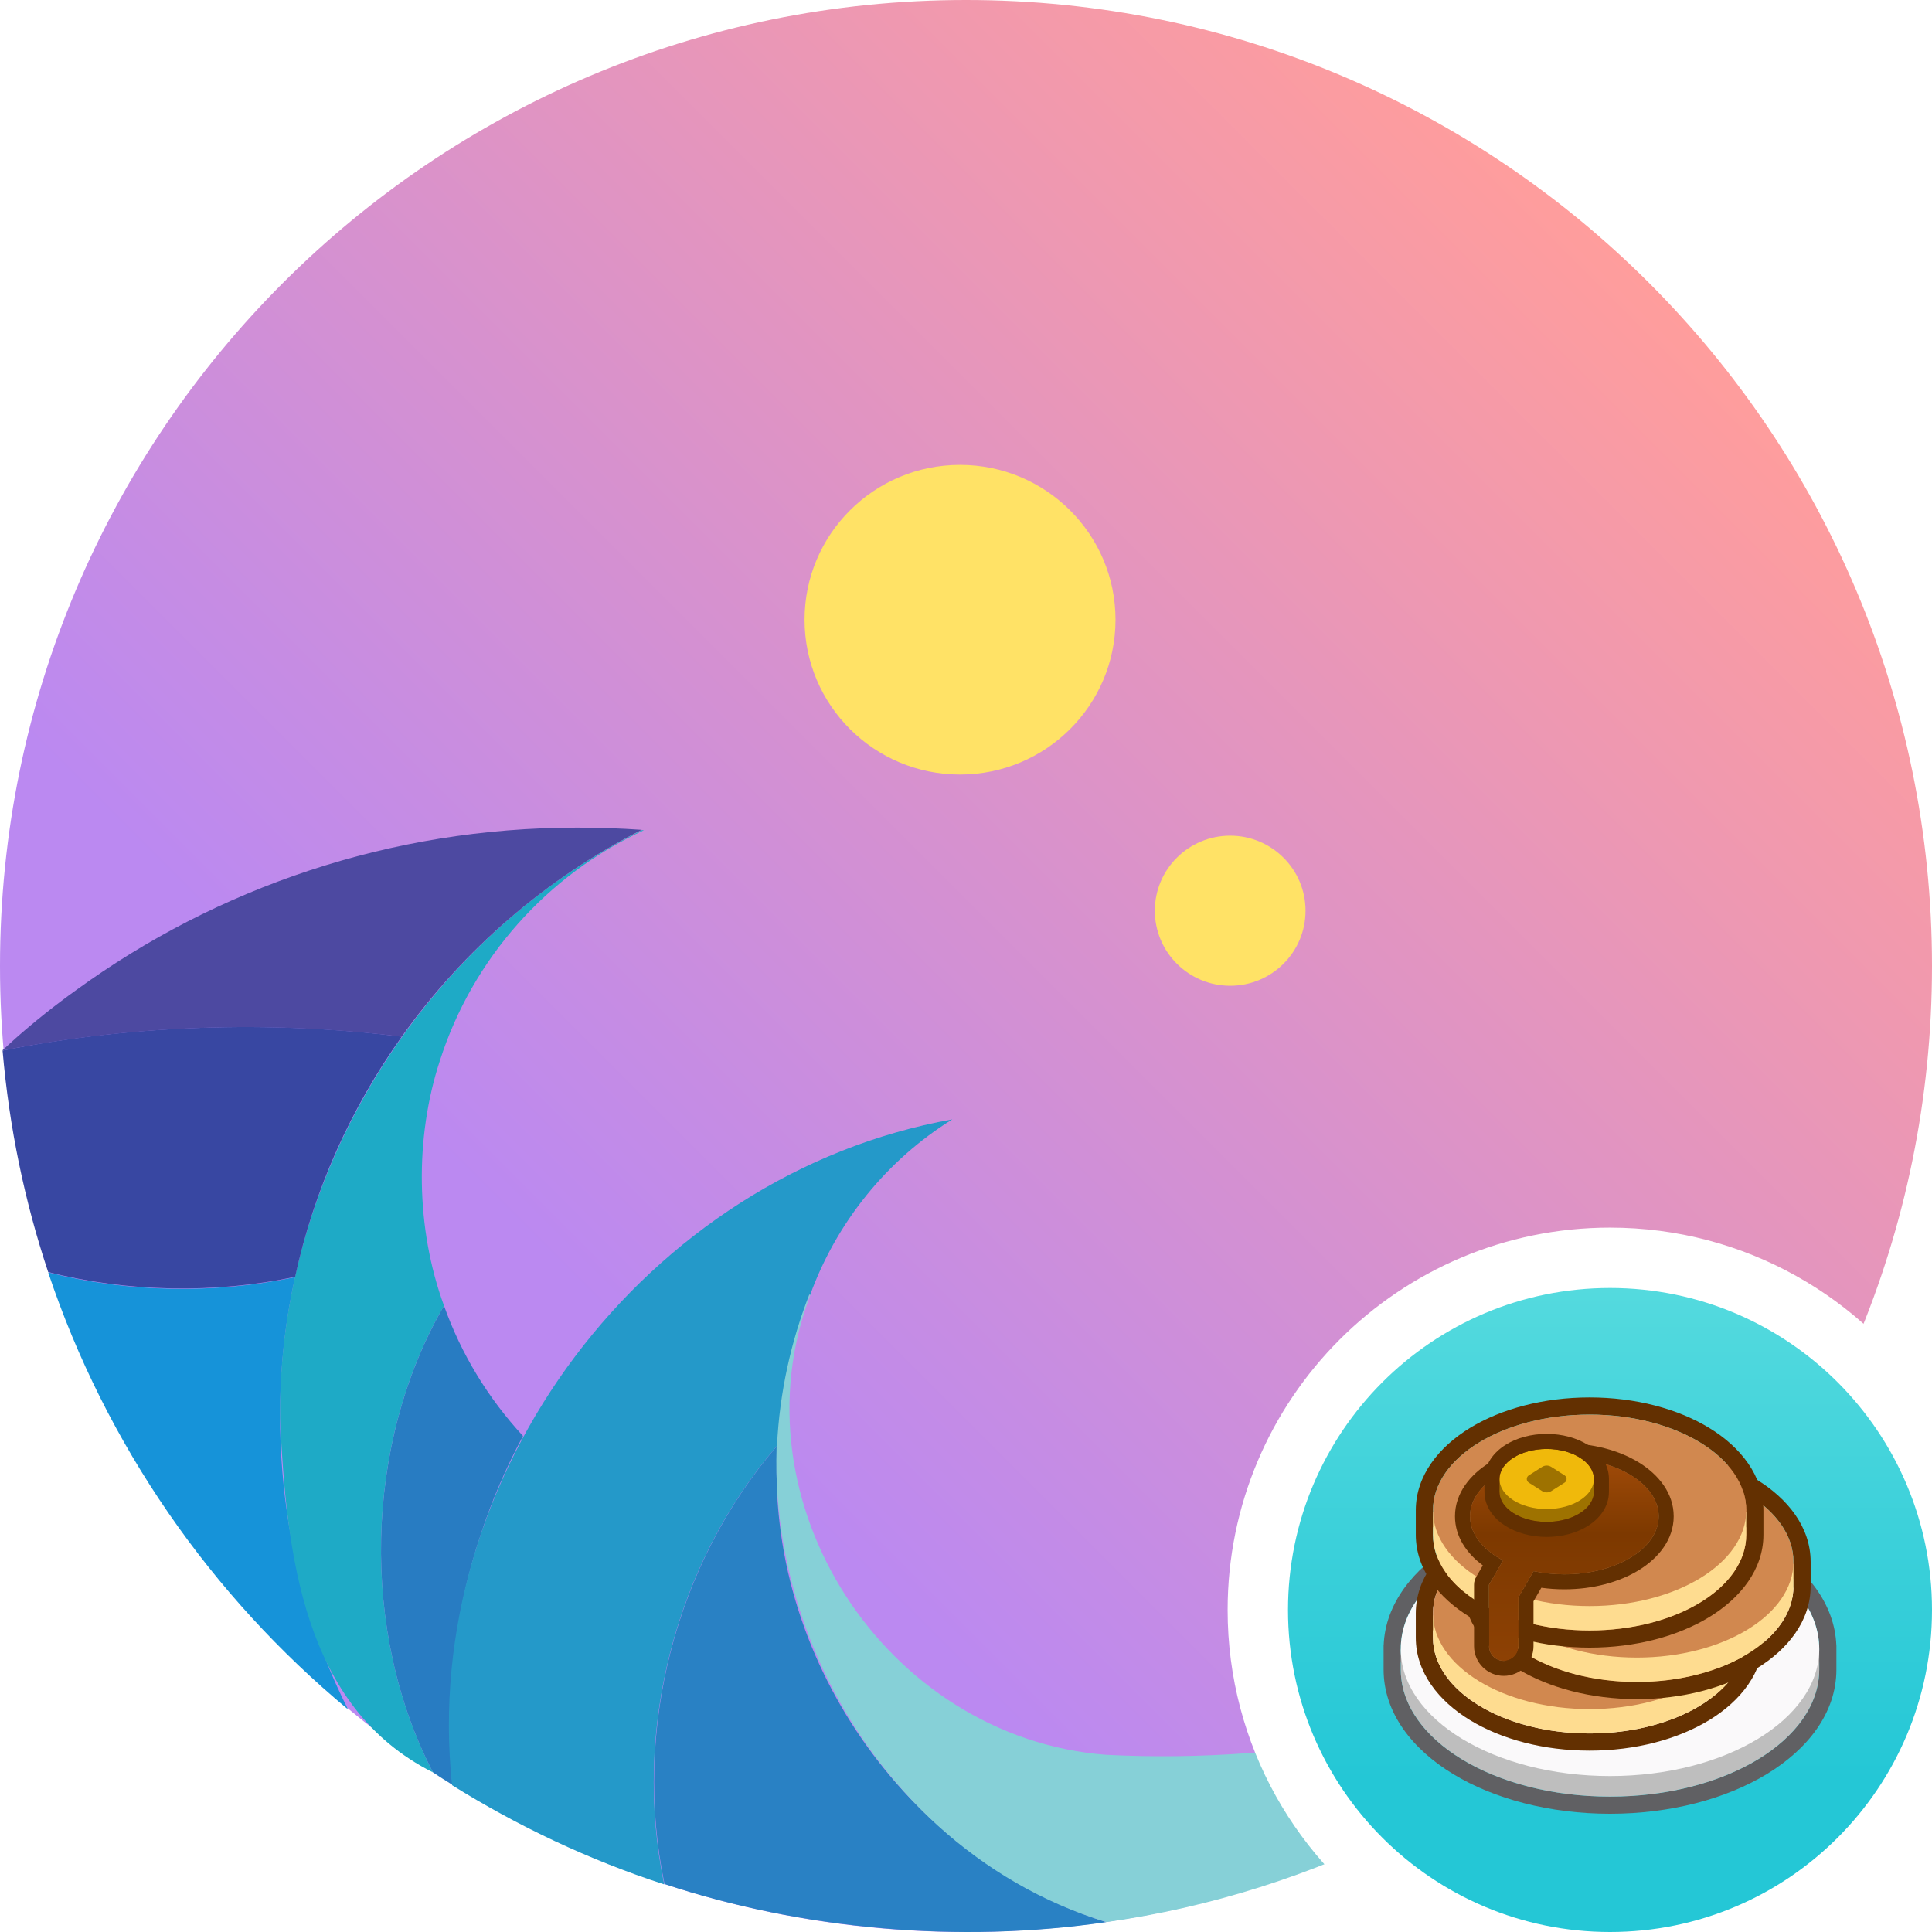
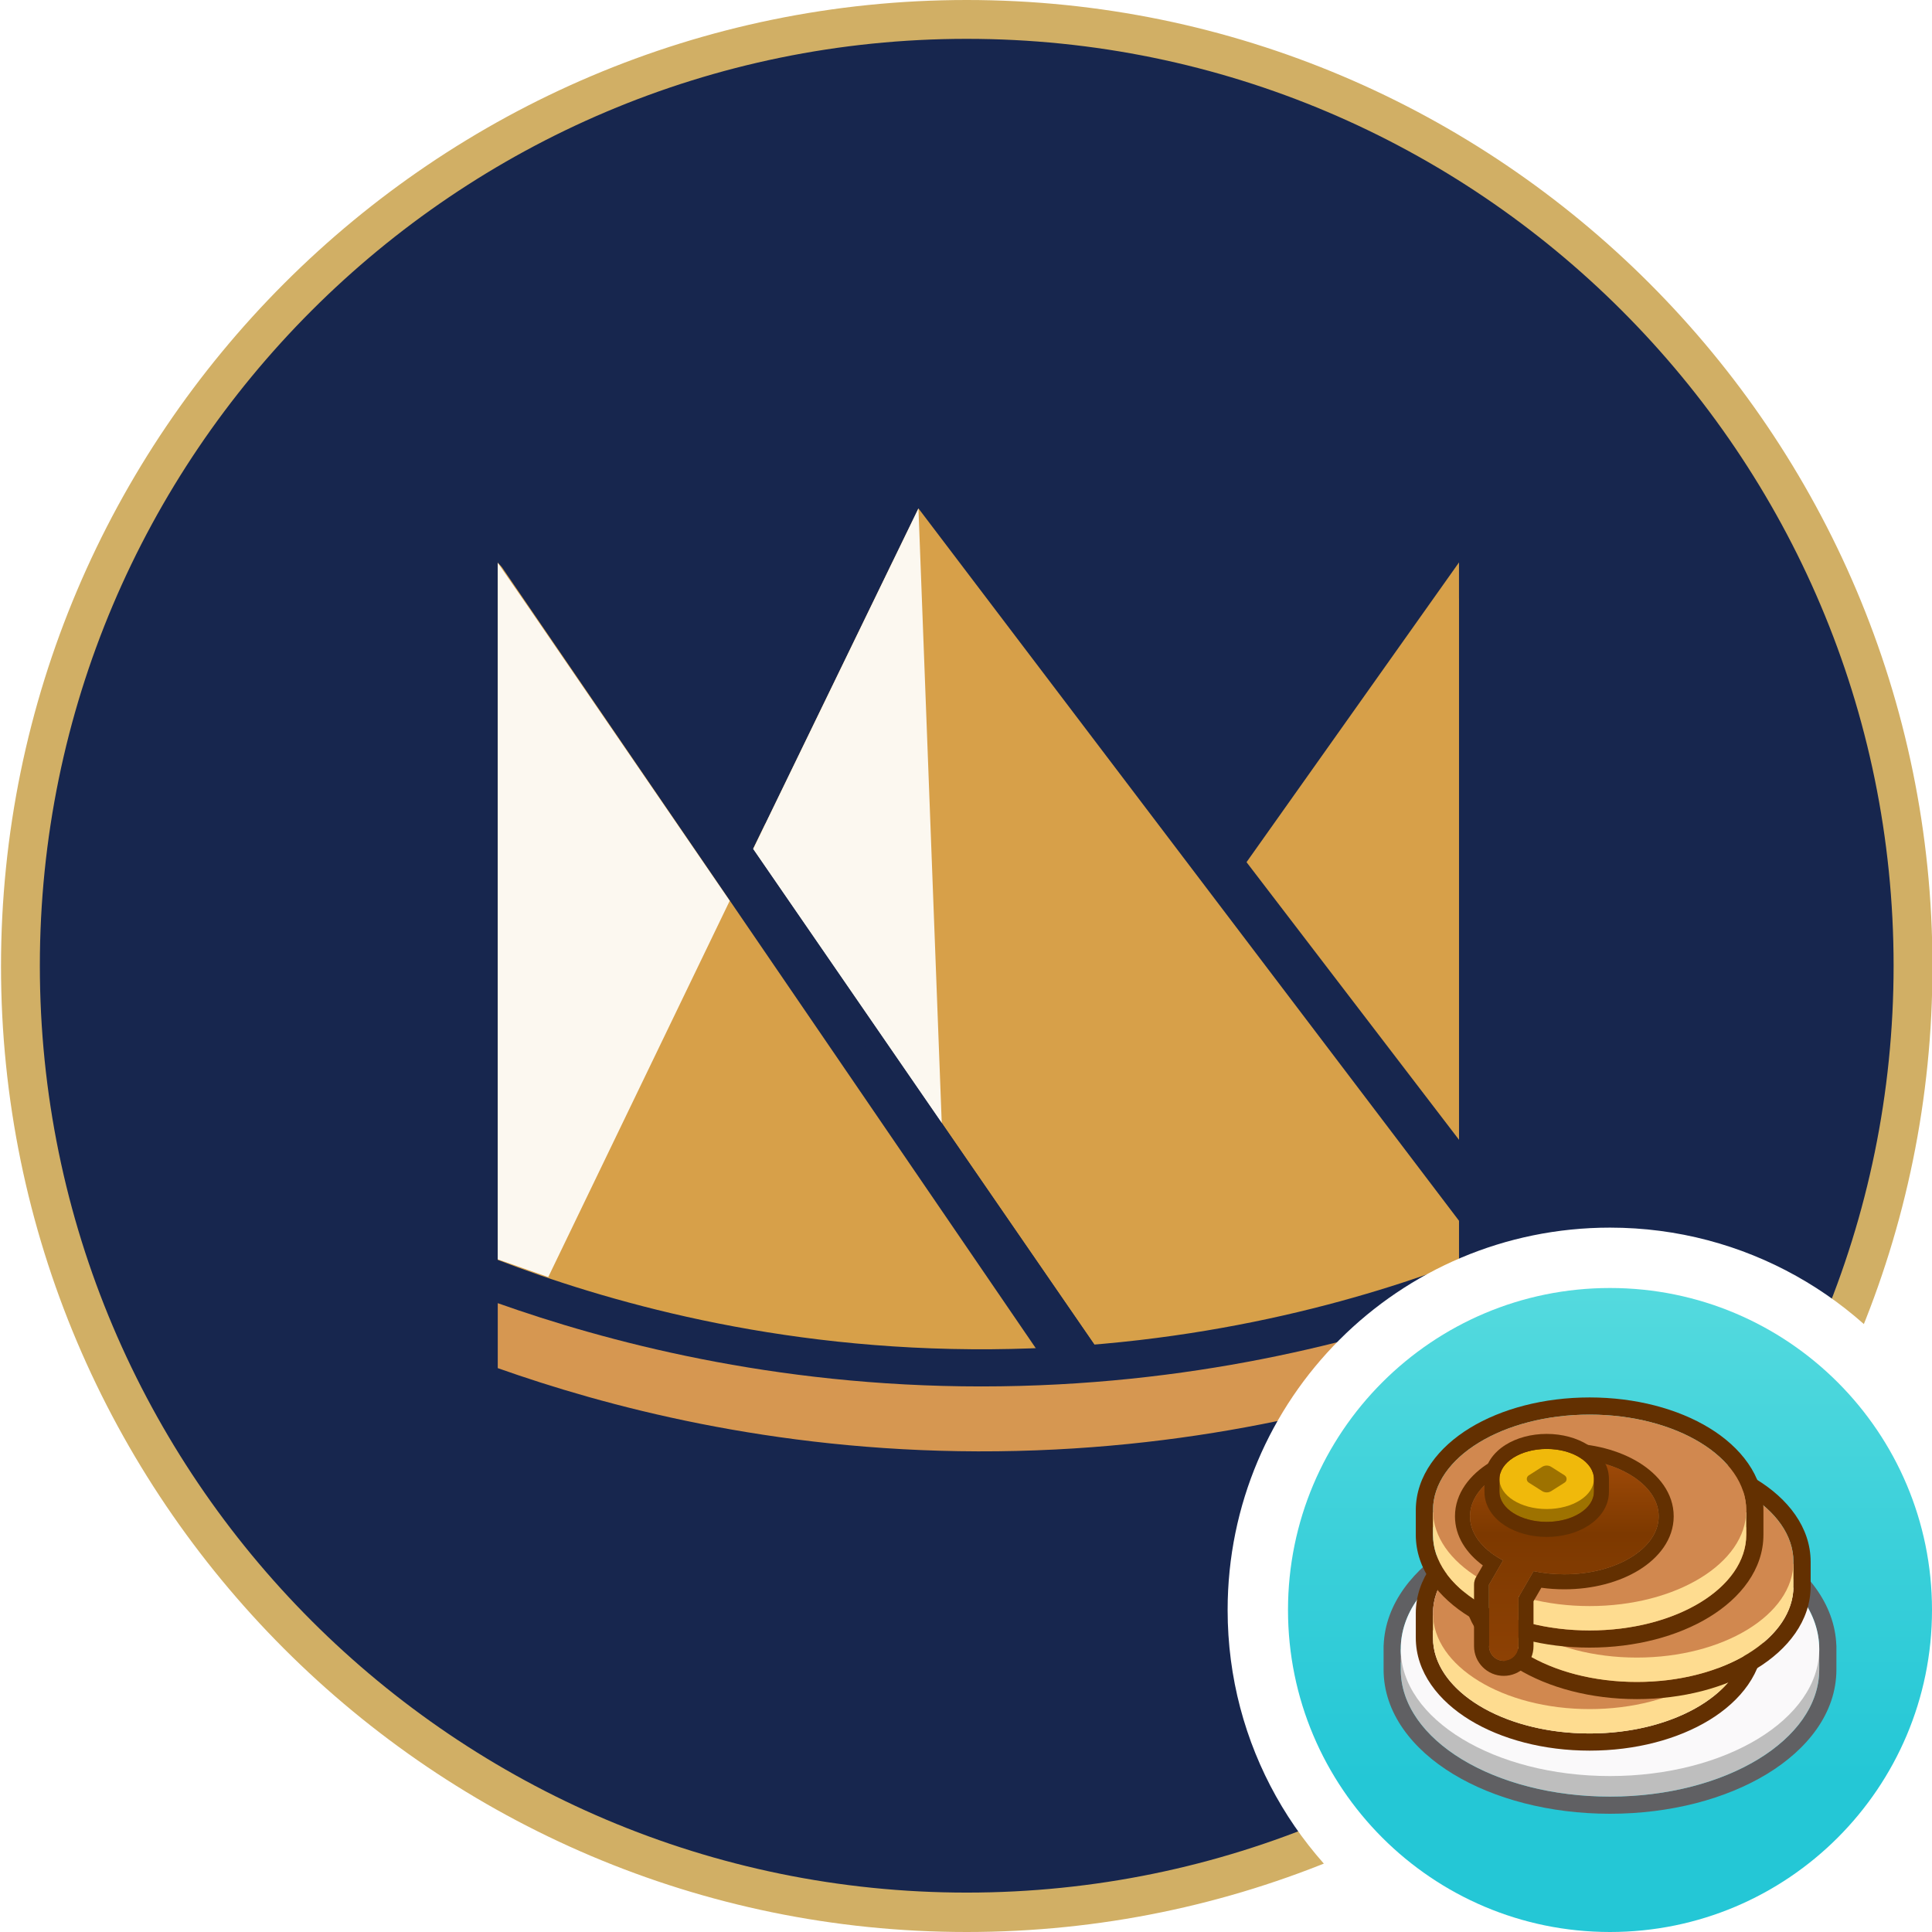
<svg xmlns="http://www.w3.org/2000/svg" width="96" height="96" viewBox="0 0 96 96" fill="none">
  <mask id="mask0" mask-type="alpha" maskUnits="userSpaceOnUse" x="0" y="0" width="96" height="96">
    <path fill-rule="evenodd" clip-rule="evenodd" d="M96 0H0V96H69.749C64.487 92.621 61 86.718 61 80C61 69.507 69.507 61 80 61C86.718 61 92.621 64.487 96 69.749V0Z" fill="#C4C4C4" />
  </mask>
  <g mask="url(#mask0)">
-     <path d="M48 96C74.51 96 96 74.51 96 48C96 21.49 74.51 0 48 0C21.49 0 0 21.49 0 48C0 74.51 21.49 96 48 96Z" fill="url(#paint0_linear)" />
-     <path d="M17.295 84.941C10.483 79.284 5.26 71.79 2.393 63.224C6.301 64.224 10.666 64.315 14.665 63.46C13.058 70.572 14.081 78.611 17.295 84.941Z" fill="#1693D9" />
-     <path d="M54.972 95.509C47.685 96.582 39.832 95.873 33.02 93.617C31.431 85.996 33.549 77.72 38.627 71.827C38.006 82.286 44.982 92.344 54.972 95.509Z" fill="#2981C4" />
-     <path d="M23.888 76.247C22.592 80.103 22.08 84.504 22.482 88.688C22.153 88.488 21.843 88.288 21.514 88.07C17.898 81.085 18.081 71.772 22.062 64.879C22.92 67.298 24.272 69.499 25.988 71.354C25.148 72.918 24.436 74.555 23.888 76.247Z" fill="#287CC2" />
-     <path d="M82.312 81.722C75.025 89.124 65.309 94.054 54.972 95.509C42.279 91.635 35.138 76.483 40.234 64.297C40.252 64.315 40.252 64.315 40.27 64.333C36.344 74.61 43.996 86.36 54.972 87.196C64.341 87.669 73.856 85.778 82.312 81.722Z" fill="#86D0D7" />
-     <path d="M47.32 55.621C44.069 57.64 41.567 60.732 40.252 64.352C40.234 64.334 40.234 64.334 40.215 64.315C39.302 66.662 38.736 69.19 38.608 71.845C33.531 77.739 31.413 86.014 33.002 93.635C29.258 92.417 25.733 90.743 22.464 88.706C20.82 73.319 32.088 58.349 47.32 55.621Z" fill="#2499C9" />
-     <path d="M21.861 52.693C20.601 56.531 20.656 61.041 22.062 64.879C18.081 71.754 17.898 81.085 21.514 88.07C15.067 84.832 14.227 77.229 13.916 70.463C13.807 58.295 21.003 46.69 31.887 41.252C31.924 41.252 31.96 41.252 31.997 41.252C27.194 43.471 23.486 47.618 21.861 52.693Z" fill="#1EAAC6" />
-     <path d="M31.888 41.234C27.121 43.653 23.03 47.2 19.962 51.51C17.423 51.201 14.812 51.037 12.182 51.037C8.054 51.037 4.018 51.438 0.128 52.201C0.128 52.201 0.128 52.201 0.128 52.183C0.347 51.983 0.566 51.783 0.785 51.583C1.735 50.746 2.74 49.946 3.781 49.2C10.757 44.126 19.377 41.124 28.673 41.124C29.769 41.124 30.828 41.161 31.888 41.234Z" fill="#4D49A1" />
-     <path d="M47.703 38.487C51.97 38.487 55.429 35.043 55.429 30.793C55.429 26.544 51.97 23.1 47.703 23.1C43.437 23.1 39.978 26.544 39.978 30.793C39.978 35.043 43.437 38.487 47.703 38.487Z" fill="#FFE266" />
-     <path d="M61.127 48.982C63.194 48.982 64.871 47.313 64.871 45.254C64.871 43.194 63.194 41.525 61.127 41.525C59.059 41.525 57.383 43.194 57.383 45.254C57.383 47.313 59.059 48.982 61.127 48.982Z" fill="#FFE266" />
-     <path d="M19.962 51.511C17.441 55.057 15.615 59.077 14.665 63.442C10.684 64.297 6.301 64.206 2.393 63.206C1.224 59.696 0.457 56.021 0.128 52.202C6.484 50.928 13.46 50.692 19.962 51.511Z" fill="#3847A2" />
+     <path d="M48.036 94.952C73.975 94.952 95.002 73.925 95.002 47.986C95.002 22.048 73.975 1.02 48.036 1.02C22.098 1.02 1.07 22.048 1.07 47.986C1.07 73.925 22.098 94.952 48.036 94.952Z" fill="#17264E" />
+     <path d="M72.801 61.031C72.801 61.003 72.774 61.003 72.774 60.975C72.636 60.755 72.608 60.534 72.691 60.369C72.691 60.341 72.691 60.286 72.719 60.258C72.498 59.624 72.195 59.017 72.222 58.383C71.809 57.942 71.974 57.059 72.719 57.115C72.774 57.115 72.857 57.142 72.912 57.142V27.909H49.856C49.801 27.992 49.718 28.075 49.636 28.13C49.553 28.185 49.47 28.24 49.388 28.268C49.194 28.378 48.946 28.433 48.726 28.461C48.505 28.461 48.229 28.378 48.009 28.268C47.953 28.24 47.898 28.212 47.843 28.185C47.733 28.102 47.623 28.02 47.54 27.909H24.733V62.603C29.917 64.588 38.467 67.126 49.277 67.043C59.591 66.96 67.782 64.561 72.884 62.603V61.224C72.857 61.141 72.829 61.086 72.801 61.031Z" fill="#D7A049" />
+     <path d="M24.733 27.882L51.483 67.015H54.517L27.573 27.882H24.733Z" fill="#17264E" />
+     <path d="M47.485 27.882L73.16 61.61V57.501L50.491 27.882H47.485Z" fill="#17264E" />
+     <path d="M24.733 27.964L45.637 25.262L38.025 40.954L24.733 27.964Z" fill="#17264E" />
+     <path d="M73.794 26.117L61.439 43.546L49.277 26.117H73.794Z" fill="#17264E" />
+     <path d="M45.637 25.262L36.757 43.546L31.379 33.397L45.637 25.262Z" fill="#17264E" />
+     <path d="M37.419 42.195L45.637 25.262L72.884 61.169L37.419 42.195Z" fill="#D7A049" />
+     <path d="M27.242 63.458L36.26 44.76L26.277 30.198L24.733 27.964V62.575L27.242 63.458Z" fill="#FCF8F0" />
+     <path d="M45.637 25.262L46.795 55.818L37.419 42.195L45.637 25.262Z" fill="#FCF8F0" />
+     <path d="M24.733 64.754V67.981C30.027 69.856 38.301 72.09 48.588 72.117C59.095 72.145 67.534 69.883 72.884 67.981C72.884 66.905 72.884 65.829 72.884 64.754C67.562 66.629 59.205 68.891 48.753 68.891C38.356 68.891 30.027 66.629 24.733 64.754Z" fill="#D69751" />
+     <path d="M48.036 96C21.561 96 0.05 74.461 0.05 48.014C0.05 21.539 21.589 0 48.036 0C74.511 0 96.022 21.539 96.022 47.986C96.05 74.461 74.511 96 48.036 96ZM48.036 1.93C22.637 1.93 1.98 22.587 1.98 47.986C1.98 73.386 22.637 94.042 48.036 94.042C73.436 94.042 94.092 73.386 94.092 47.986C94.092 22.587 73.436 1.93 48.036 1.93Z" fill="#D1AF65" />
+     <path d="M49.801 24.738L49.36 28.24L52.09 30.198V26.117L49.801 24.738Z" fill="#17264E" />
+     <path d="M54.517 67.015L35.185 38.941L34.992 40.237L53.524 67.539L54.517 67.015Z" fill="#17264E" />
+     <path d="M72.498 27.964V69.387H73.794L74.098 27.882L72.498 27.964Z" fill="#17264E" />
+     <path d="M73.794 25.262H72.498V29.729H73.794V25.262Z" fill="#17264E" />
+     <path d="M24.733 26.117V27.964H26.304L24.733 26.117Z" fill="#17264E" />
  </g>
-   <circle cx="80" cy="80" r="16" fill="url(#paint1_linear)" />
+   <circle cx="80" cy="80" r="16" fill="url(#paint0_linear)" />
  <path fill-rule="evenodd" clip-rule="evenodd" d="M69.607 81.758C69.605 81.818 69.603 81.878 69.603 81.938C69.603 82.165 69.623 82.39 69.662 82.611H69.603V82.959C69.603 83.129 69.614 83.298 69.636 83.464C70.059 86.715 74.538 89.272 80 89.272C85.462 89.272 89.941 86.715 90.364 83.464C90.386 83.298 90.397 83.129 90.397 82.959V82.611H90.338C90.377 82.39 90.397 82.165 90.397 81.938C90.397 81.878 90.395 81.818 90.393 81.758C90.236 78.355 85.643 75.625 80 75.625C74.357 75.625 69.764 78.355 69.607 81.758ZM68.753 81.758C68.831 79.681 70.242 77.937 72.206 76.745C74.241 75.509 76.999 74.772 80 74.772C83.001 74.772 85.759 75.509 87.794 76.745C89.758 77.937 91.169 79.681 91.247 81.758H91.25V82.959C91.25 85.115 89.815 86.925 87.794 88.152C85.759 89.388 83.001 90.125 80 90.125C76.999 90.125 74.241 89.388 72.206 88.152C70.185 86.925 68.75 85.115 68.75 82.959V81.758H68.753Z" fill="#606063" />
  <path d="M90.397 82.959C90.397 86.446 85.742 89.272 80 89.272C74.258 89.272 69.603 86.446 69.603 82.959V81.96H90.397V82.959Z" fill="#BEBEBE" />
  <path d="M90.397 81.938C90.397 85.424 85.742 88.251 80 88.251C74.258 88.251 69.603 85.424 69.603 81.938C69.603 78.451 74.258 75.625 80 75.625C85.742 75.625 90.397 78.451 90.397 81.938Z" fill="#FAF9FA" />
  <path fill-rule="evenodd" clip-rule="evenodd" d="M71.203 80.154C71.203 80.159 71.203 80.162 71.203 80.166C71.203 80.453 71.244 80.735 71.324 81.008H71.203V81.377C71.203 81.54 71.216 81.702 71.242 81.861C71.639 84.261 74.955 86.135 78.987 86.135C83.019 86.135 86.335 84.261 86.732 81.861C86.758 81.702 86.771 81.54 86.771 81.377V81.008H86.65C86.728 80.742 86.769 80.469 86.771 80.19C86.771 80.182 86.771 80.174 86.771 80.166C86.771 80.162 86.771 80.159 86.771 80.154C86.761 77.533 83.28 75.409 78.987 75.409C74.694 75.409 71.213 77.533 71.203 80.154ZM70.35 80.154H70.35V81.377C70.35 83.101 71.489 84.523 73.038 85.469C74.601 86.424 76.707 86.988 78.987 86.988C81.267 86.988 83.373 86.424 84.936 85.469C86.485 84.523 87.624 83.101 87.624 81.377V80.193C87.624 80.184 87.624 80.175 87.624 80.166C87.624 78.443 86.485 77.021 84.936 76.075C83.373 75.119 81.267 74.556 78.987 74.556C76.707 74.556 74.601 75.119 73.038 76.075C71.493 77.019 70.355 78.436 70.35 80.154Z" fill="#633001" />
  <path d="M86.771 81.377C86.771 84.005 83.286 86.135 78.987 86.135C74.688 86.135 71.203 84.005 71.203 81.377V80.261H86.771V81.377Z" fill="#FEDC90" />
  <path d="M86.771 80.166C86.771 82.794 83.286 84.924 78.987 84.924C74.688 84.924 71.203 82.794 71.203 80.166C71.203 77.539 74.688 75.409 78.987 75.409C83.286 75.409 86.771 77.539 86.771 80.166Z" fill="#D1884F" />
  <path fill-rule="evenodd" clip-rule="evenodd" d="M73.549 77.595C73.549 77.599 73.549 77.603 73.549 77.607C73.549 77.894 73.59 78.175 73.67 78.448H73.549V78.818C73.549 78.981 73.562 79.142 73.588 79.301C73.985 81.702 77.301 83.575 81.333 83.575C85.365 83.575 88.681 81.702 89.078 79.301C89.104 79.142 89.117 78.981 89.117 78.818V78.448H88.996C89.073 78.183 89.115 77.909 89.117 77.63C89.117 77.623 89.117 77.615 89.117 77.607C89.117 77.603 89.117 77.599 89.117 77.595C89.107 74.973 85.626 72.85 81.333 72.85C77.04 72.85 73.559 74.973 73.549 77.595ZM72.696 77.595H72.695V78.818C72.695 80.541 73.835 81.963 75.384 82.91C76.947 83.865 79.052 84.428 81.333 84.428C83.613 84.428 85.719 83.865 87.282 82.91C88.831 81.963 89.97 80.541 89.97 78.818V77.634C89.97 77.625 89.97 77.616 89.97 77.607C89.97 75.884 88.831 74.462 87.282 73.515C85.719 72.56 83.613 71.997 81.333 71.997C79.053 71.997 76.947 72.56 75.384 73.515C73.839 74.46 72.701 75.877 72.696 77.595Z" fill="#633001" />
  <path d="M89.117 78.818C89.117 81.445 85.632 83.575 81.333 83.575C77.034 83.575 73.549 81.445 73.549 78.818V77.702H89.117V78.818Z" fill="#FEDC90" />
  <path d="M89.117 77.607C89.117 80.234 85.632 82.364 81.333 82.364C77.034 82.364 73.549 80.234 73.549 77.607C73.549 74.98 77.034 72.85 81.333 72.85C85.632 72.85 89.117 74.98 89.117 77.607Z" fill="#D1884F" />
  <path fill-rule="evenodd" clip-rule="evenodd" d="M71.203 75.036C71.203 75.04 71.203 75.044 71.203 75.048C71.203 75.335 71.244 75.616 71.324 75.889H71.203V76.259C71.203 76.422 71.216 76.583 71.242 76.742C71.639 79.142 74.955 81.016 78.987 81.016C83.019 81.016 86.335 79.142 86.732 76.742C86.758 76.583 86.771 76.422 86.771 76.259V75.889H86.65C86.728 75.623 86.769 75.35 86.771 75.071C86.771 75.063 86.771 75.056 86.771 75.048C86.771 75.044 86.771 75.04 86.771 75.036C86.761 72.414 83.28 70.291 78.987 70.291C74.694 70.291 71.213 72.414 71.203 75.036ZM70.35 75.036H70.35V76.259C70.35 77.982 71.489 79.404 73.038 80.35C74.601 81.306 76.707 81.869 78.987 81.869C81.267 81.869 83.373 81.306 84.936 80.35C86.485 79.404 87.624 77.982 87.624 76.259V75.074C87.624 75.066 87.624 75.057 87.624 75.048C87.624 73.325 86.485 71.902 84.936 70.956C83.373 70.001 81.267 69.438 78.987 69.438C76.707 69.438 74.601 70.001 73.038 70.956C71.493 71.9 70.355 73.318 70.35 75.036Z" fill="#633001" />
  <path d="M86.771 76.259C86.771 78.886 83.286 81.016 78.987 81.016C74.688 81.016 71.203 78.886 71.203 76.259V75.143H86.771V76.259Z" fill="#FEDC90" />
  <path d="M86.771 75.048C86.771 77.675 83.286 79.805 78.987 79.805C74.688 79.805 71.203 77.675 71.203 75.048C71.203 72.42 74.688 70.291 78.987 70.291C83.286 70.291 86.771 72.42 86.771 75.048Z" fill="#D1884F" />
-   <path fill-rule="evenodd" clip-rule="evenodd" d="M73.044 75.344C73.044 76.221 73.681 77.007 74.687 77.535L73.99 78.742L73.99 78.742H73.99V81.796C73.99 82.2 74.317 82.527 74.721 82.527C75.125 82.527 75.453 82.2 75.453 81.796V79.367L76.202 78.069C76.681 78.17 77.196 78.226 77.731 78.226C80.32 78.226 82.419 76.935 82.419 75.344C82.419 73.752 80.32 72.462 77.731 72.462C75.142 72.462 73.044 73.752 73.044 75.344Z" fill="url(#paint2_linear)" />
+   <path fill-rule="evenodd" clip-rule="evenodd" d="M73.044 75.344C73.044 76.221 73.681 77.007 74.687 77.535L73.99 78.742L73.99 78.742H73.99V81.796C73.99 82.2 74.317 82.527 74.721 82.527C75.125 82.527 75.453 82.2 75.453 81.796V79.367L76.202 78.069C76.681 78.17 77.196 78.226 77.731 78.226C80.32 78.226 82.419 76.935 82.419 75.344C82.419 73.752 80.32 72.462 77.731 72.462C75.142 72.462 73.044 73.752 73.044 75.344Z" fill="url(#paint1_linear)" />
  <path fill-rule="evenodd" clip-rule="evenodd" d="M74.687 77.535C74.576 77.477 74.469 77.415 74.367 77.35C73.548 76.831 73.044 76.124 73.044 75.344C73.044 73.752 75.142 72.462 77.731 72.462C80.32 72.462 82.419 73.752 82.419 75.344C82.419 76.935 80.32 78.226 77.731 78.226C77.196 78.226 76.681 78.17 76.202 78.069L75.453 79.367V81.796C75.453 82.2 75.125 82.527 74.721 82.527C74.317 82.527 73.99 82.2 73.99 81.796V78.742L74.687 77.535ZM73.244 78.755V81.796C73.244 82.612 73.905 83.273 74.721 83.273C75.537 83.273 76.199 82.612 76.199 81.796V79.567L76.588 78.894C76.957 78.945 77.34 78.972 77.731 78.972C79.141 78.972 80.453 78.622 81.437 78.017C82.408 77.42 83.165 76.496 83.165 75.344C83.165 74.192 82.408 73.267 81.437 72.67C80.453 72.065 79.141 71.715 77.731 71.715C76.322 71.715 75.01 72.065 74.026 72.67C73.054 73.267 72.297 74.192 72.297 75.344C72.297 76.355 72.877 77.187 73.681 77.784L73.349 78.36C73.317 78.413 73.292 78.47 73.274 78.531C73.252 78.604 73.242 78.68 73.244 78.755Z" fill="#633001" />
  <path d="M74.508 74.129C74.508 74.954 75.559 75.622 76.854 75.622C78.15 75.622 79.2 74.954 79.2 74.129C79.2 73.305 78.15 72.637 76.854 72.637C75.559 72.637 74.508 73.305 74.508 74.129Z" fill="#9E7200" />
  <path d="M74.508 73.49H79.2V74.13H74.508V73.49Z" fill="#9E7200" />
  <path d="M74.508 73.49C74.508 74.314 75.559 74.983 76.854 74.983C78.15 74.983 79.2 74.314 79.2 73.49C79.2 72.665 78.15 71.997 76.854 71.997C75.559 71.997 74.508 72.665 74.508 73.49Z" fill="#F0B90B" />
  <path d="M75.964 73.31L76.625 72.889C76.765 72.8 76.944 72.8 77.083 72.889L77.745 73.31C77.876 73.394 77.876 73.586 77.745 73.67L77.083 74.09C76.944 74.179 76.765 74.179 76.625 74.09L75.964 73.67C75.832 73.586 75.832 73.394 75.964 73.31Z" fill="#9E7200" />
  <path fill-rule="evenodd" clip-rule="evenodd" d="M74.795 71.804C75.356 71.447 76.086 71.25 76.854 71.25C77.622 71.25 78.352 71.447 78.914 71.804C79.467 72.156 79.947 72.734 79.947 73.49V74.129C79.947 74.885 79.467 75.463 78.914 75.815C78.352 76.172 77.622 76.369 76.854 76.369C76.086 76.369 75.356 76.172 74.795 75.815C74.242 75.463 73.762 74.885 73.762 74.129V73.49C73.762 72.734 74.242 72.156 74.795 71.804ZM76.854 71.997C75.559 71.997 74.508 72.665 74.508 73.49V74.129C74.508 74.954 75.559 75.622 76.854 75.622C78.15 75.622 79.2 74.954 79.2 74.129V73.49C79.2 72.665 78.15 71.997 76.854 71.997Z" fill="#633001" />
  <defs>
-     <linearGradient id="paint0_linear" x1="14.056" y1="81.926" x2="81.926" y2="14.056" gradientUnits="userSpaceOnUse">
-       <stop offset="0.239" stop-color="#BB89F1" />
-       <stop offset="1" stop-color="#FF9D9C" />
-     </linearGradient>
-     <linearGradient id="paint1_linear" x1="80" y1="64" x2="80" y2="96" gradientUnits="userSpaceOnUse">
+     <linearGradient id="paint0_linear" x1="80" y1="64" x2="80" y2="96" gradientUnits="userSpaceOnUse">
      <stop stop-color="#54DADE" />
      <stop offset="0.762" stop-color="#24C7D6" />
    </linearGradient>
-     <linearGradient id="paint2_linear" x1="77.782" y1="72.558" x2="77.782" y2="82.451" gradientUnits="userSpaceOnUse">
+     <linearGradient id="paint1_linear" x1="77.782" y1="72.558" x2="77.782" y2="82.451" gradientUnits="userSpaceOnUse">
      <stop stop-color="#9F4A08" />
      <stop offset="0.37" stop-color="#7D3900" />
      <stop offset="1" stop-color="#8D4104" />
    </linearGradient>
  </defs>
</svg>
